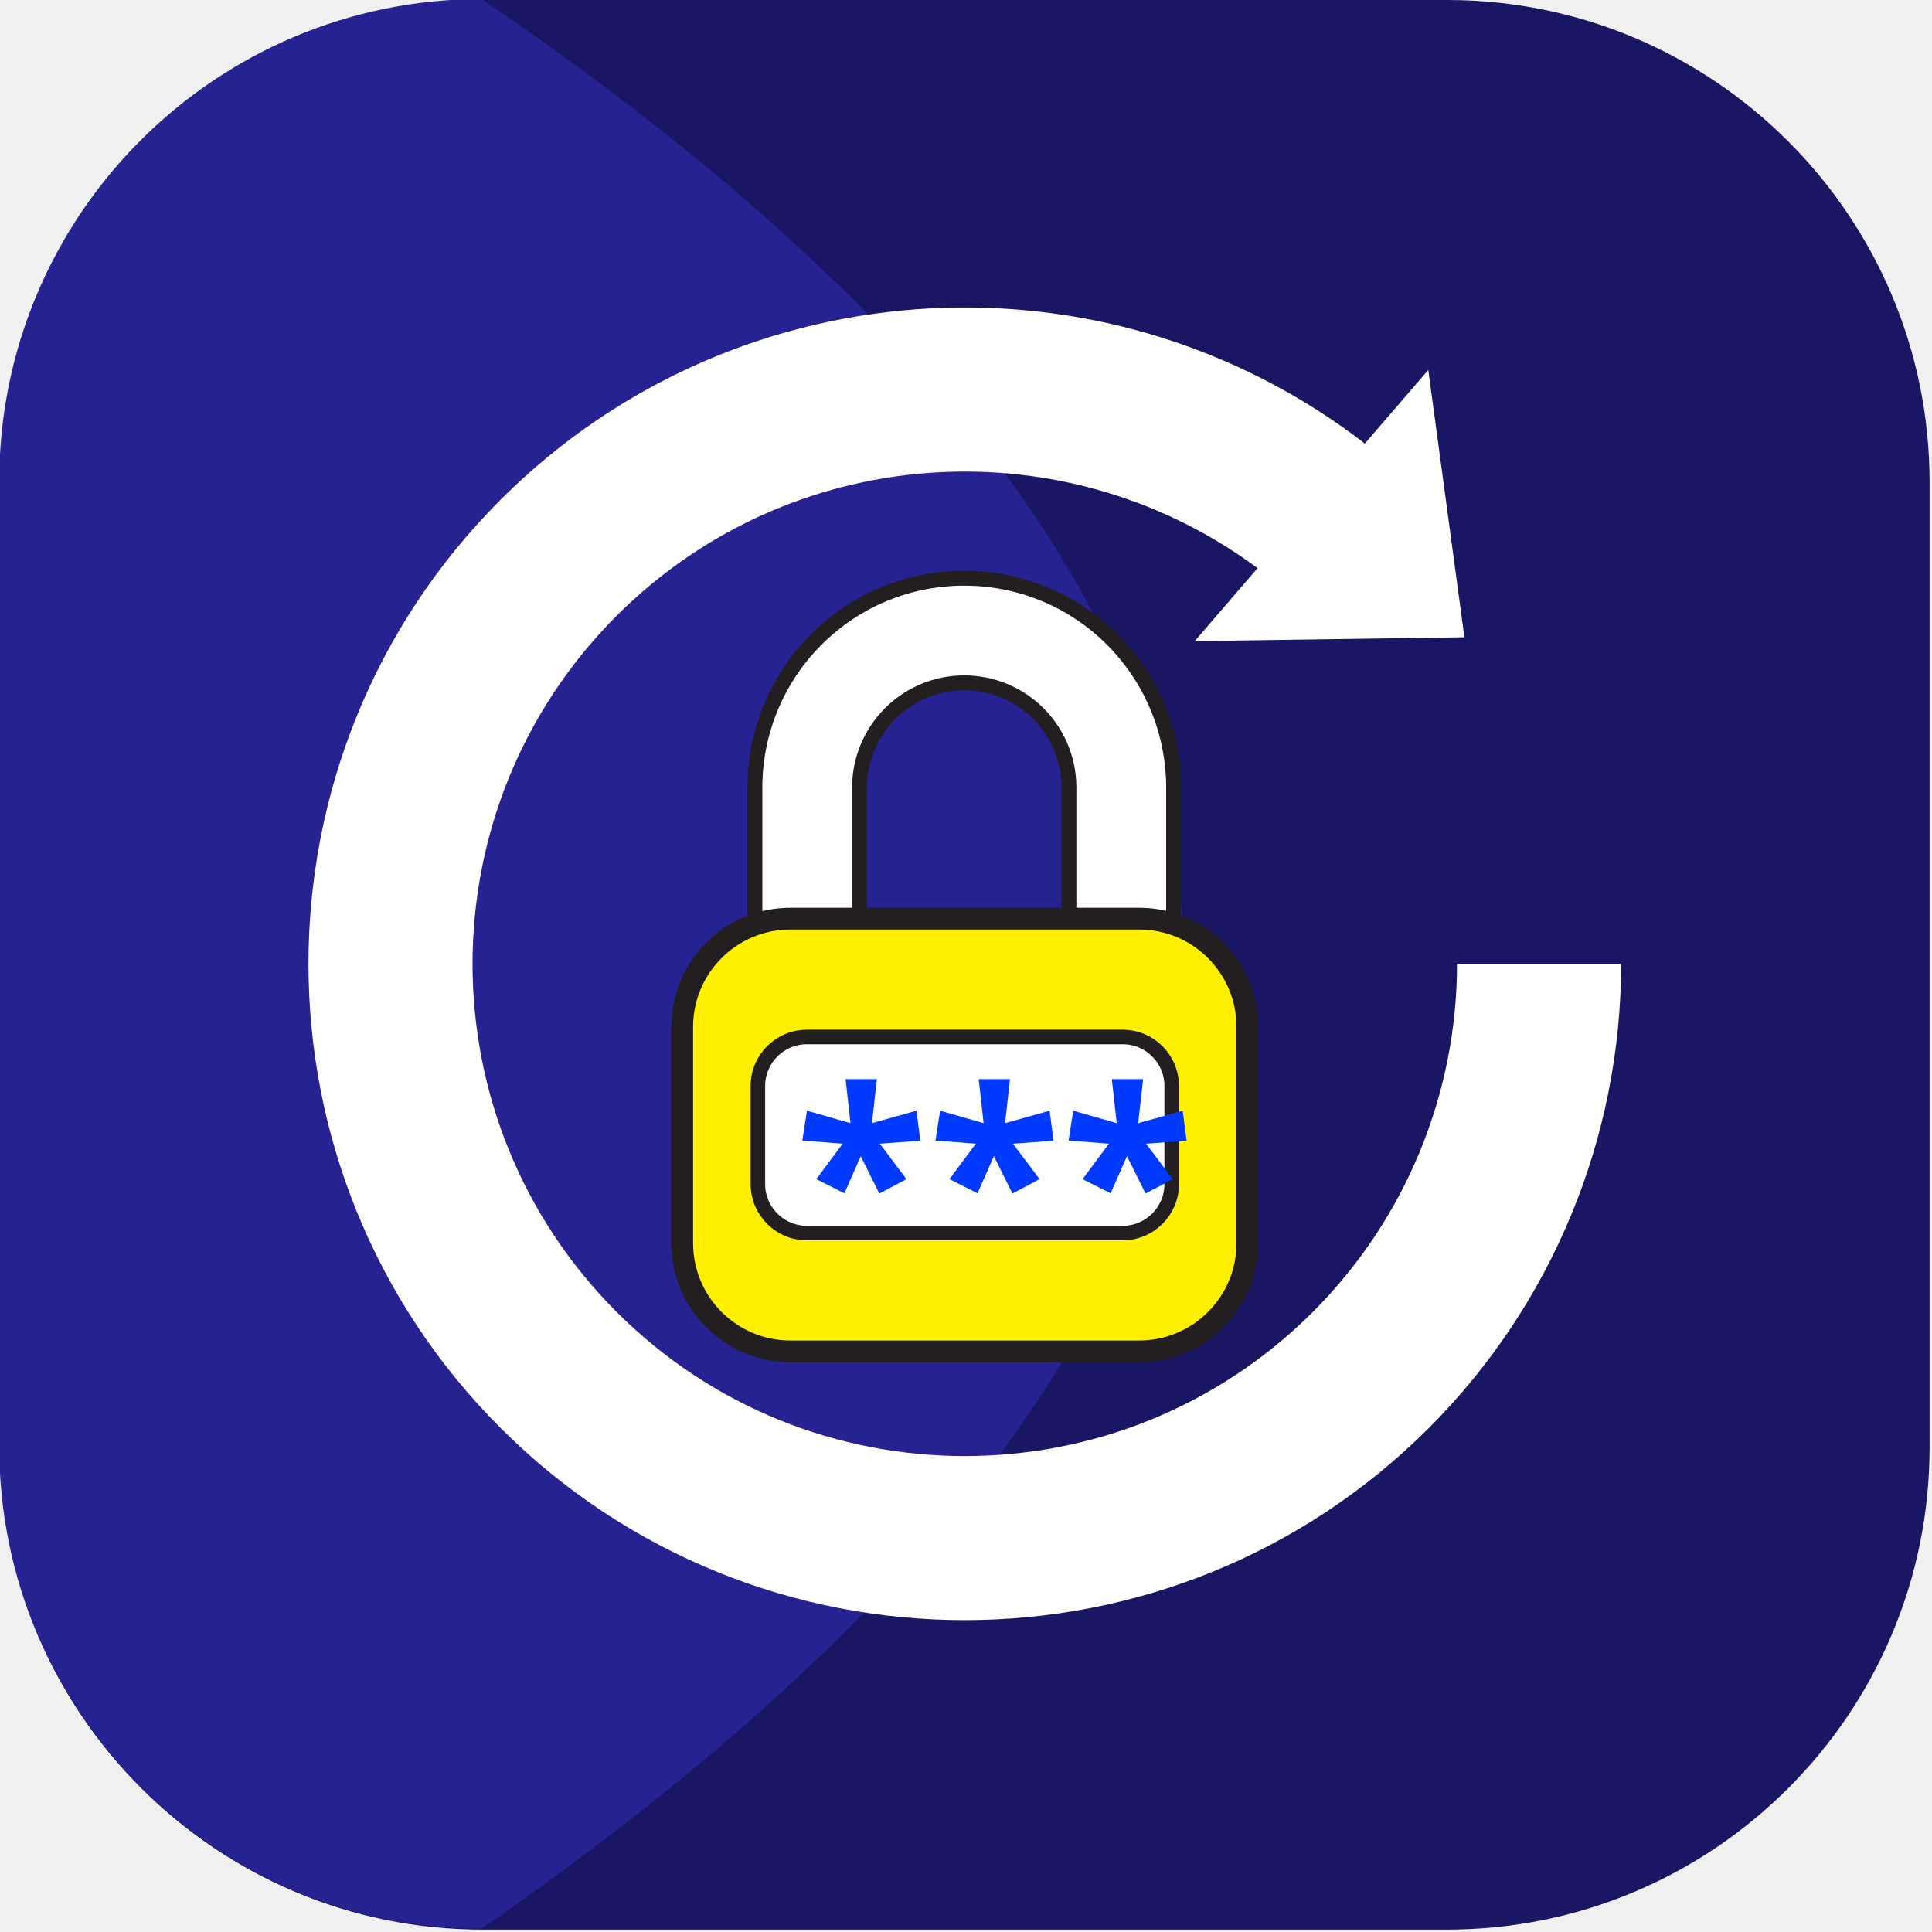
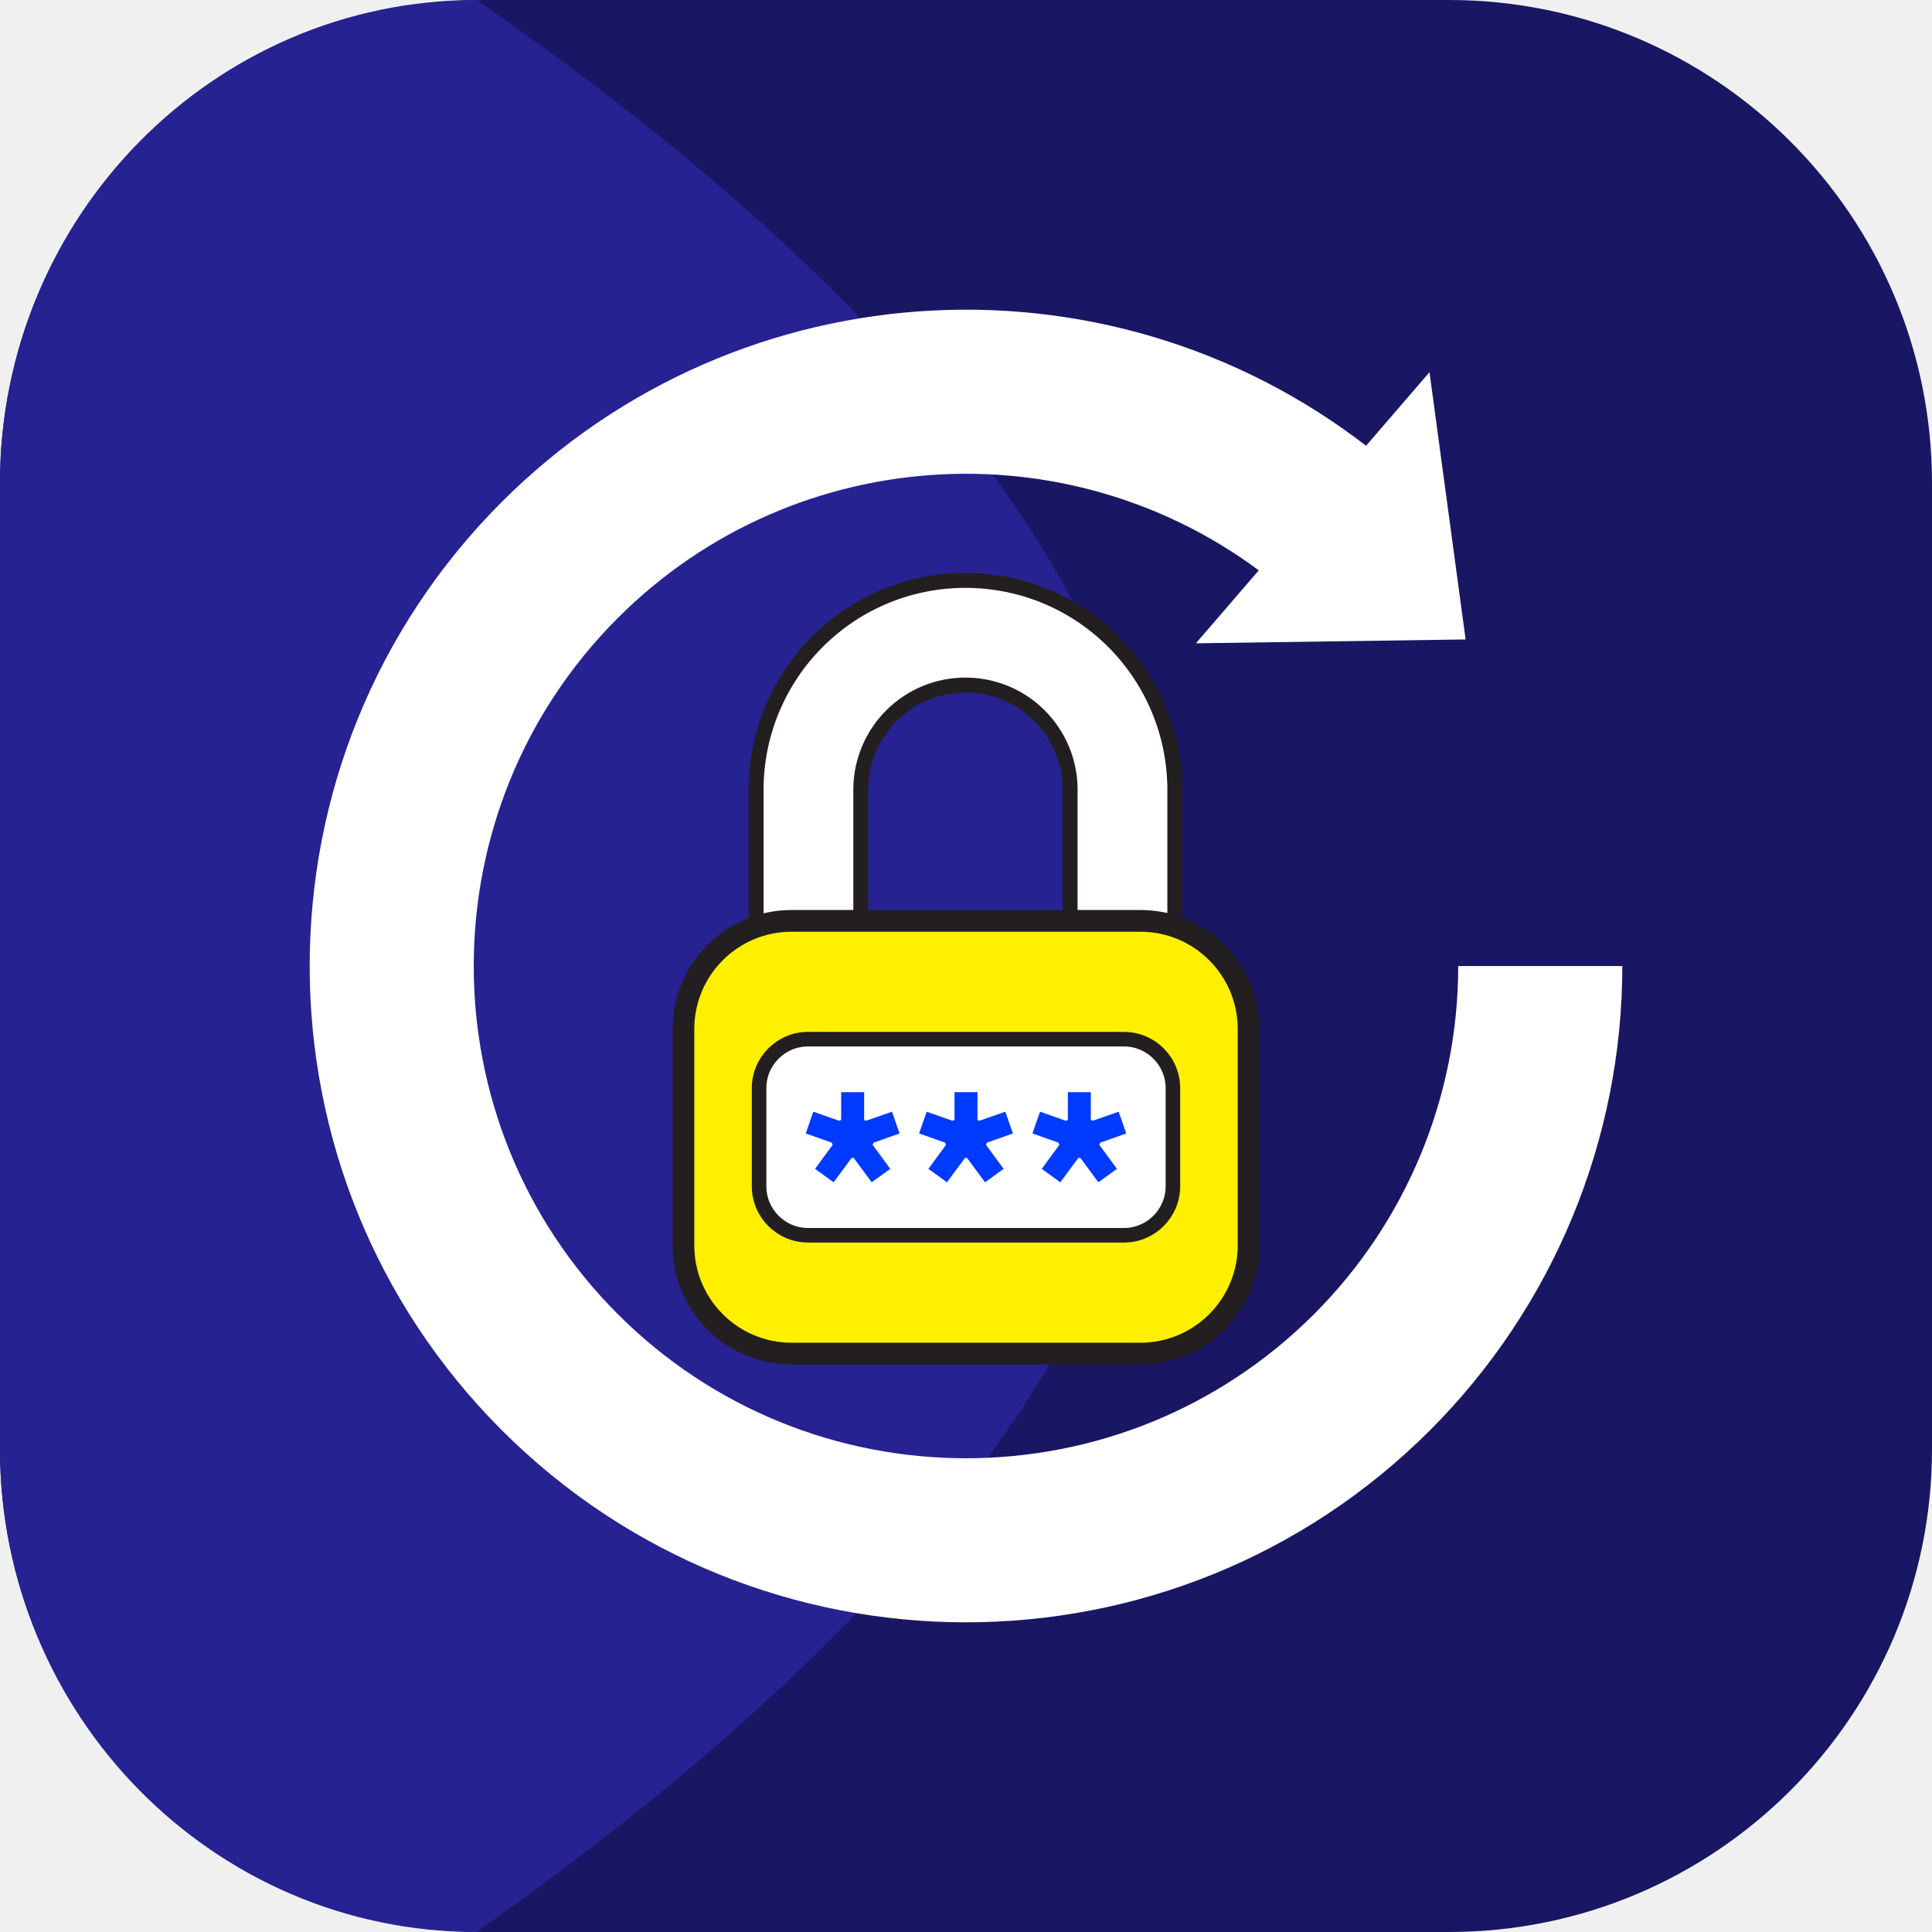
- <svg xmlns="http://www.w3.org/2000/svg" xml:space="preserve" style="fill-rule:evenodd;clip-rule:evenodd;stroke-linecap:round;stroke-linejoin:round;stroke-miterlimit:1.5" viewBox="0 0 356 356">
-   <path d="M355.556 88.889v177.778c0 49.059-39.83 88.889-88.889 88.889H88.889C39.83 355.556 0 315.726 0 266.667V88.889C0 39.83 39.83 0 88.889 0h177.778c49.059 0 88.889 39.83 88.889 88.889" style="fill:#191763" />
-   <path d="M88.749-.183c174.053 118.519 170.975 237.037 0 355.556-49.06 0-88.889-39.83-88.889-88.889V88.706C-.14 39.647 39.689-.183 88.749-.183" style="fill:#262292" />
-   <path d="M139.099 192.058v-48.064h.016a38.58 38.58 0 0 1 11.284-26.16c15.054-15.056 39.501-15.056 54.556 0a38.58 38.58 0 0 1 11.283 26.16h.016v48.064h-19.292v-47.302a19.3 19.3 0 0 0-5.646-13.283c-7.528-7.528-19.751-7.528-27.278 0a19.29 19.29 0 0 0-5.647 13.283v47.302z" style="fill:#fff;stroke:#231f20;stroke-width:2.75px" />
-   <path d="M229.847 189.211v39.868c0 11.002-8.932 19.934-19.934 19.934h-64.271c-11.002 0-19.934-8.932-19.934-19.934v-39.868c0-11.002 8.932-19.934 19.934-19.934h64.271c11.002 0 19.934 8.932 19.934 19.934" style="fill:#fff000;stroke:#231f20;stroke-width:4.01px" />
-   <path d="M215.906 200.111v18.068c0 4.986-4.048 9.034-9.034 9.034h-58.189c-4.985 0-9.034-4.048-9.034-9.034v-18.068c0-4.986 4.049-9.034 9.034-9.034h58.189c4.986 0 9.034 4.048 9.034 9.034" style="fill:#fff;stroke:#231f20;stroke-width:2.68px" />
-   <text x="146.451" y="233.068" style="font-family:&quot;ProductSans-Bold&quot;,&quot;Product Sans&quot;,sans-serif;font-weight:700;font-size:45.01px;fill:#003aff">***</text>
-   <path d="m254.362 84.003-19.149 23.402c-36.069-29.515-88.635-26.896-121.59 6.06-35.401 35.401-35.401 92.884 0 128.285s92.885 35.401 128.285 0a90.71 90.71 0 0 0 26.57-64.143h30.237a120.95 120.95 0 0 1-35.425 85.524c-47.203 47.202-123.846 47.202-171.048 0s-47.202-123.846 0-171.048c43.941-43.94 114.029-47.433 162.12-8.08" style="fill:#fff" />
-   <path d="m269.84 117.423-49.695.71 43.038-49.961z" style="fill:#fff" />
+ <svg xmlns="http://www.w3.org/2000/svg" xml:space="preserve" style="fill-rule:evenodd;clip-rule:evenodd;stroke-linecap:round;stroke-linejoin:round;stroke-miterlimit:1.5" viewBox="0 0 256 256">
+   <path d="M256 64v128c0 35.322-28.678 64-64 64H64c-35.322 0-64-28.678-64-64V64C0 28.678 28.678 0 64 0h128c35.322 0 64 28.678 64 64" style="fill:#191763" />
+   <path d="M63.121 0c123.596 85.334 121.41 170.666 0 256C28.283 256 0 227.322 0 192V64C0 28.678 28.283 0 63.121 0" style="fill:#262292" />
+   <path d="M100.186 138.4v-34.563h.012a27.75 27.75 0 0 1 8.114-18.811c10.825-10.827 28.405-10.827 39.231 0a27.75 27.75 0 0 1 8.114 18.811h.011V138.4h-13.873v-34.015a13.88 13.88 0 0 0-4.06-9.551c-5.413-5.414-14.203-5.414-19.615 0a13.88 13.88 0 0 0-4.061 9.551V138.4z" style="fill:#fff;stroke:#231f20;stroke-width:1.98px" />
+   <path d="M165.443 136.353v28.669c0 7.912-6.423 14.335-14.335 14.335h-46.217c-7.911 0-14.334-6.423-14.334-14.335v-28.669c0-7.911 6.423-14.334 14.334-14.334h46.217c7.912 0 14.335 6.423 14.335 14.334" style="fill:#fff000;stroke:#231f20;stroke-width:2.88px" />
+   <path d="M155.418 144.191v12.993a6.5 6.5 0 0 1-6.496 6.496h-41.844a6.5 6.5 0 0 1-6.496-6.496v-12.993a6.5 6.5 0 0 1 6.496-6.496h41.844a6.5 6.5 0 0 1 6.496 6.496" style="fill:#fff;stroke:#231f20;stroke-width:1.93px" />
+   <path d="m107.771 147.305 3.398 1.198.292-.097v-3.69h3.042v3.69l.259.097 3.431-1.198 1.003 2.881-3.463 1.23-.097.291 2.33 3.172-2.459 1.78-2.396-3.236h-.258l-2.396 3.236-2.459-1.78 2.33-3.172-.097-.291-3.463-1.23zm15.018 0 3.399 1.198.291-.097v-3.69h3.042v3.69l.259.097 3.431-1.198 1.004 2.881-3.464 1.23-.097.291 2.331 3.172-2.46 1.78-2.395-3.236h-.259l-2.395 3.236-2.46-1.78 2.33-3.172-.097-.291-3.463-1.23zm15.018 0 3.399 1.198.291-.097v-3.69h3.043v3.69l.258.097 3.431-1.198 1.004 2.881-3.464 1.23-.097.291 2.331 3.172-2.46 1.78-2.395-3.236h-.259l-2.395 3.236-2.46-1.78 2.33-3.172-.097-.291-3.463-1.23z" style="fill:#003aff;fill-rule:nonzero" />
+   <path d="m183.072 60.698-13.77 16.828c-25.938-21.224-63.738-19.341-87.436 4.358-25.457 25.457-25.457 66.793 0 92.25s66.794 25.457 92.25 0a65.25 65.25 0 0 0 19.107-46.125h21.743a87 87 0 0 1-25.474 61.5c-33.944 33.943-89.058 33.943-123.001 0s-33.943-89.058 0-123.001c31.598-31.597 81.999-34.109 116.581-5.81" style="fill:#fff" />
+   <path d="m194.202 84.73-35.736.511 30.949-35.927z" style="fill:#fff" />
</svg>
